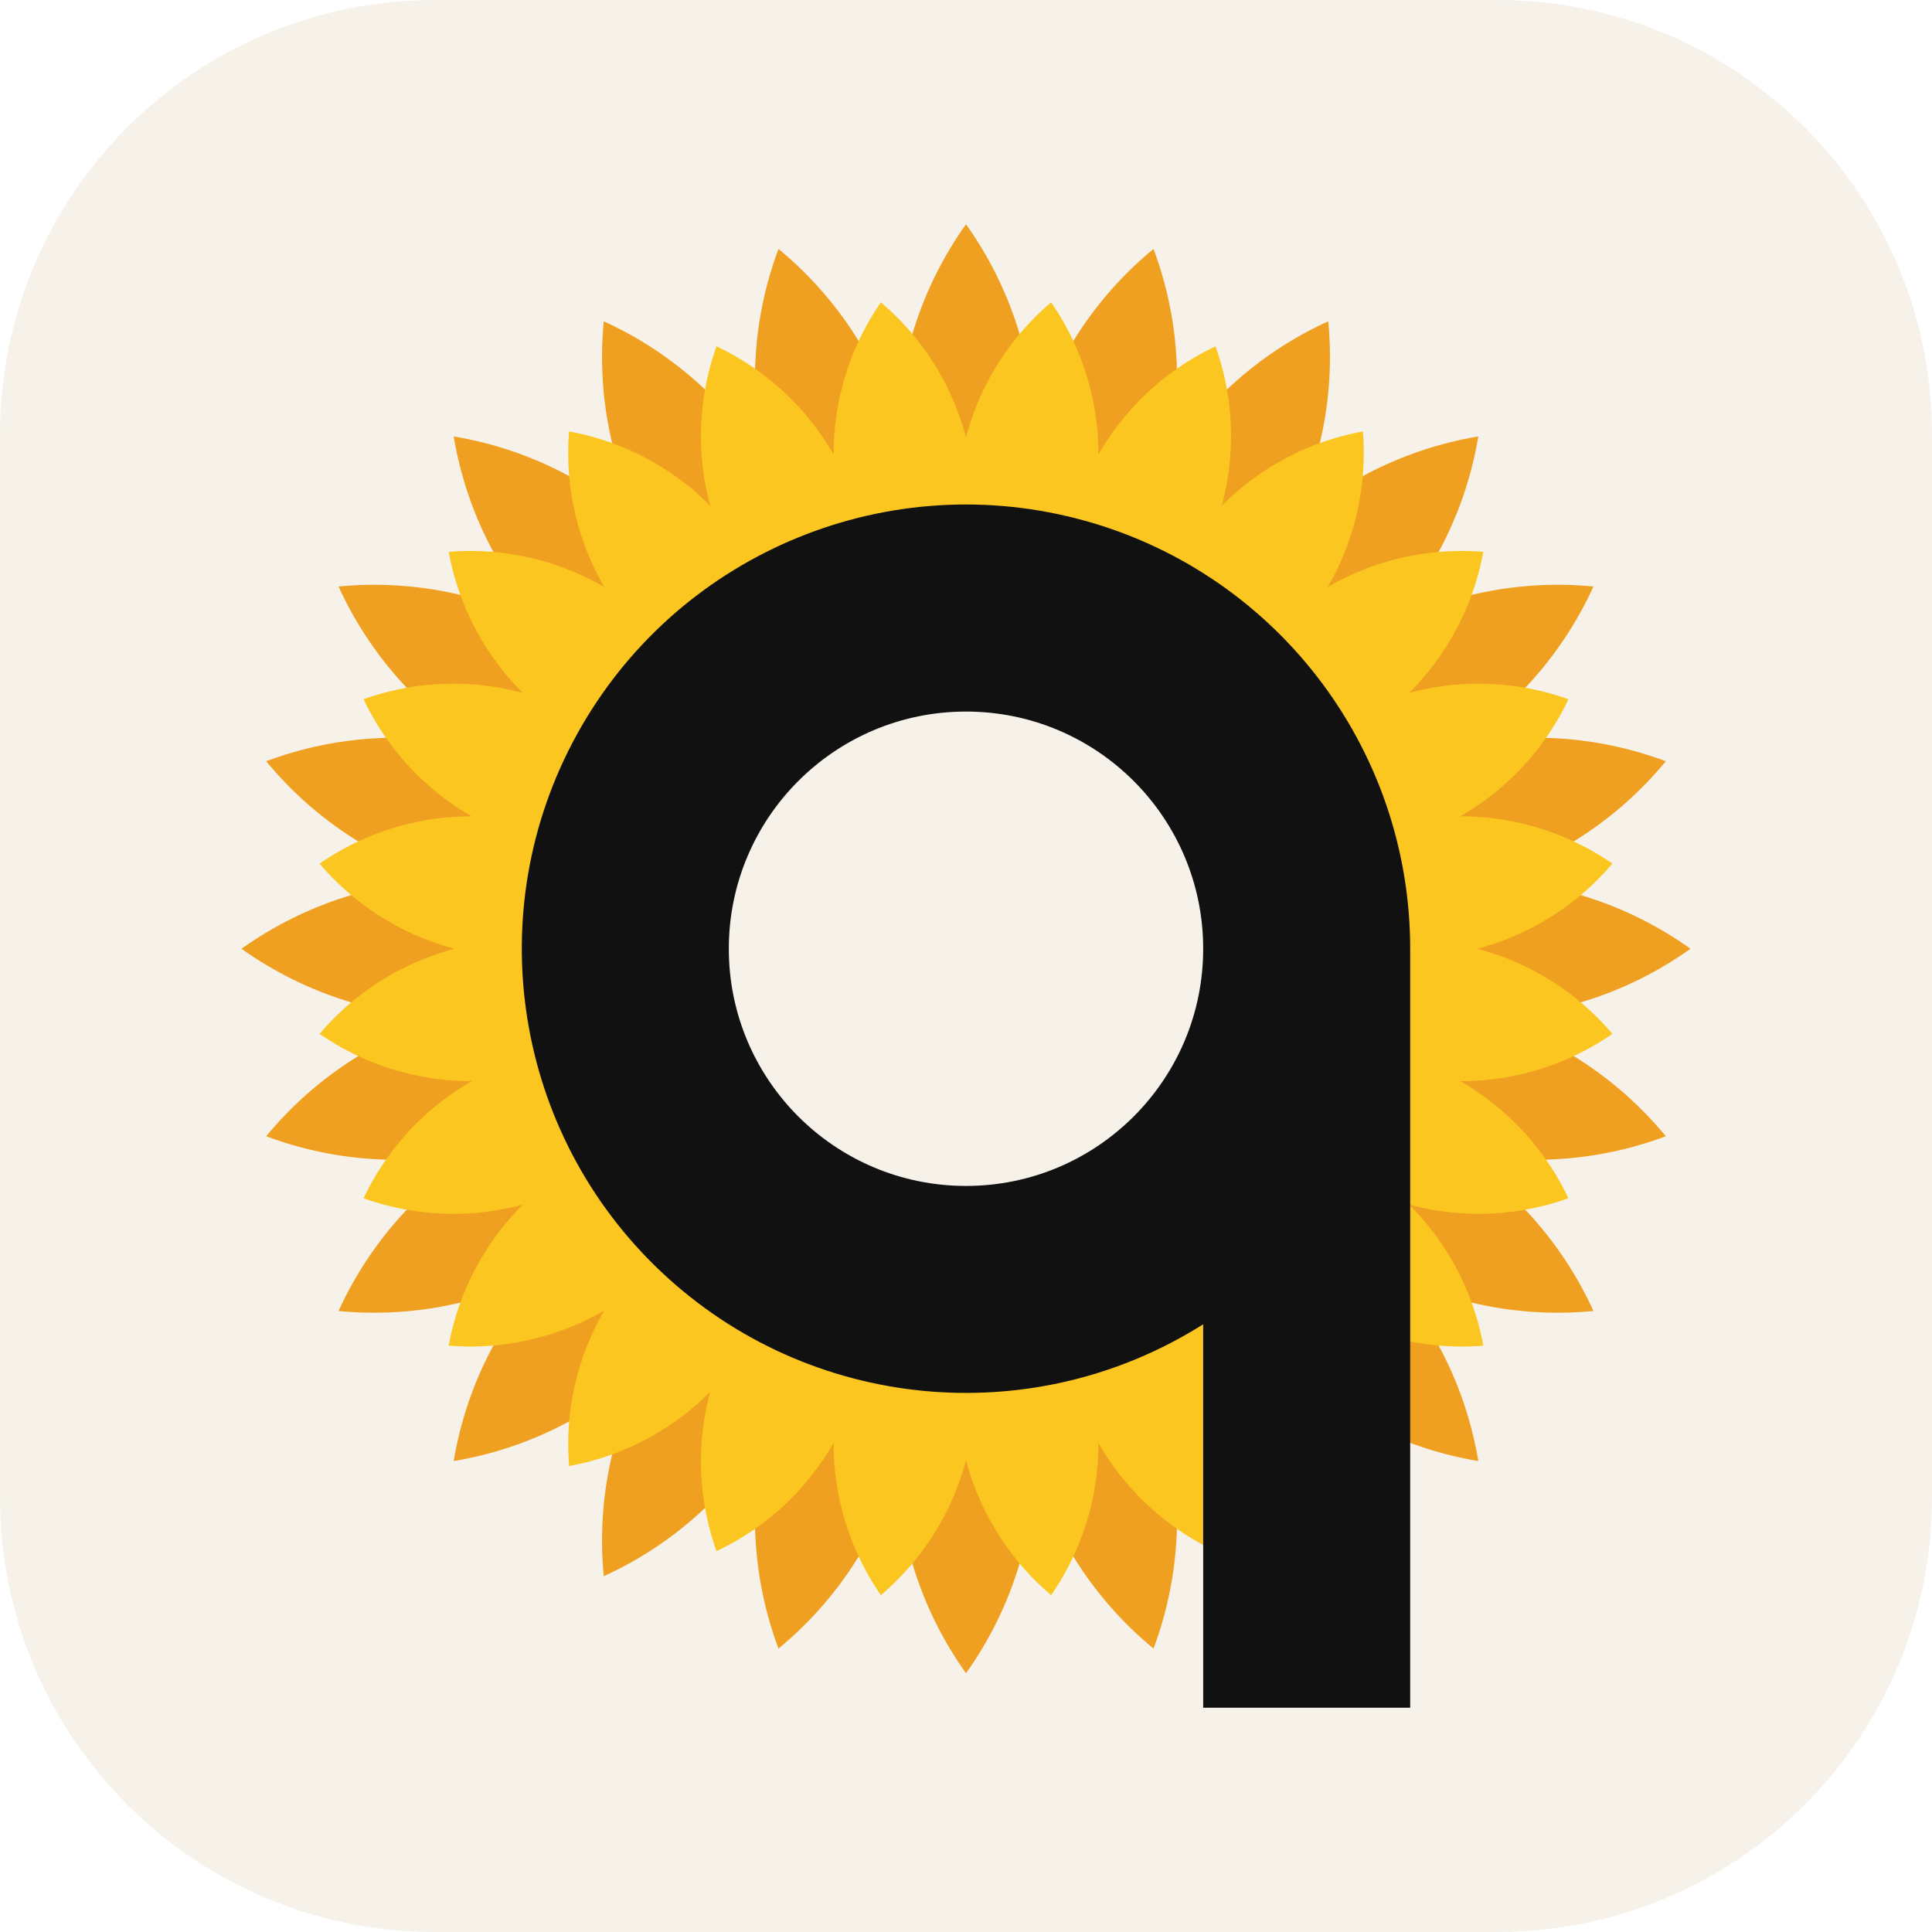
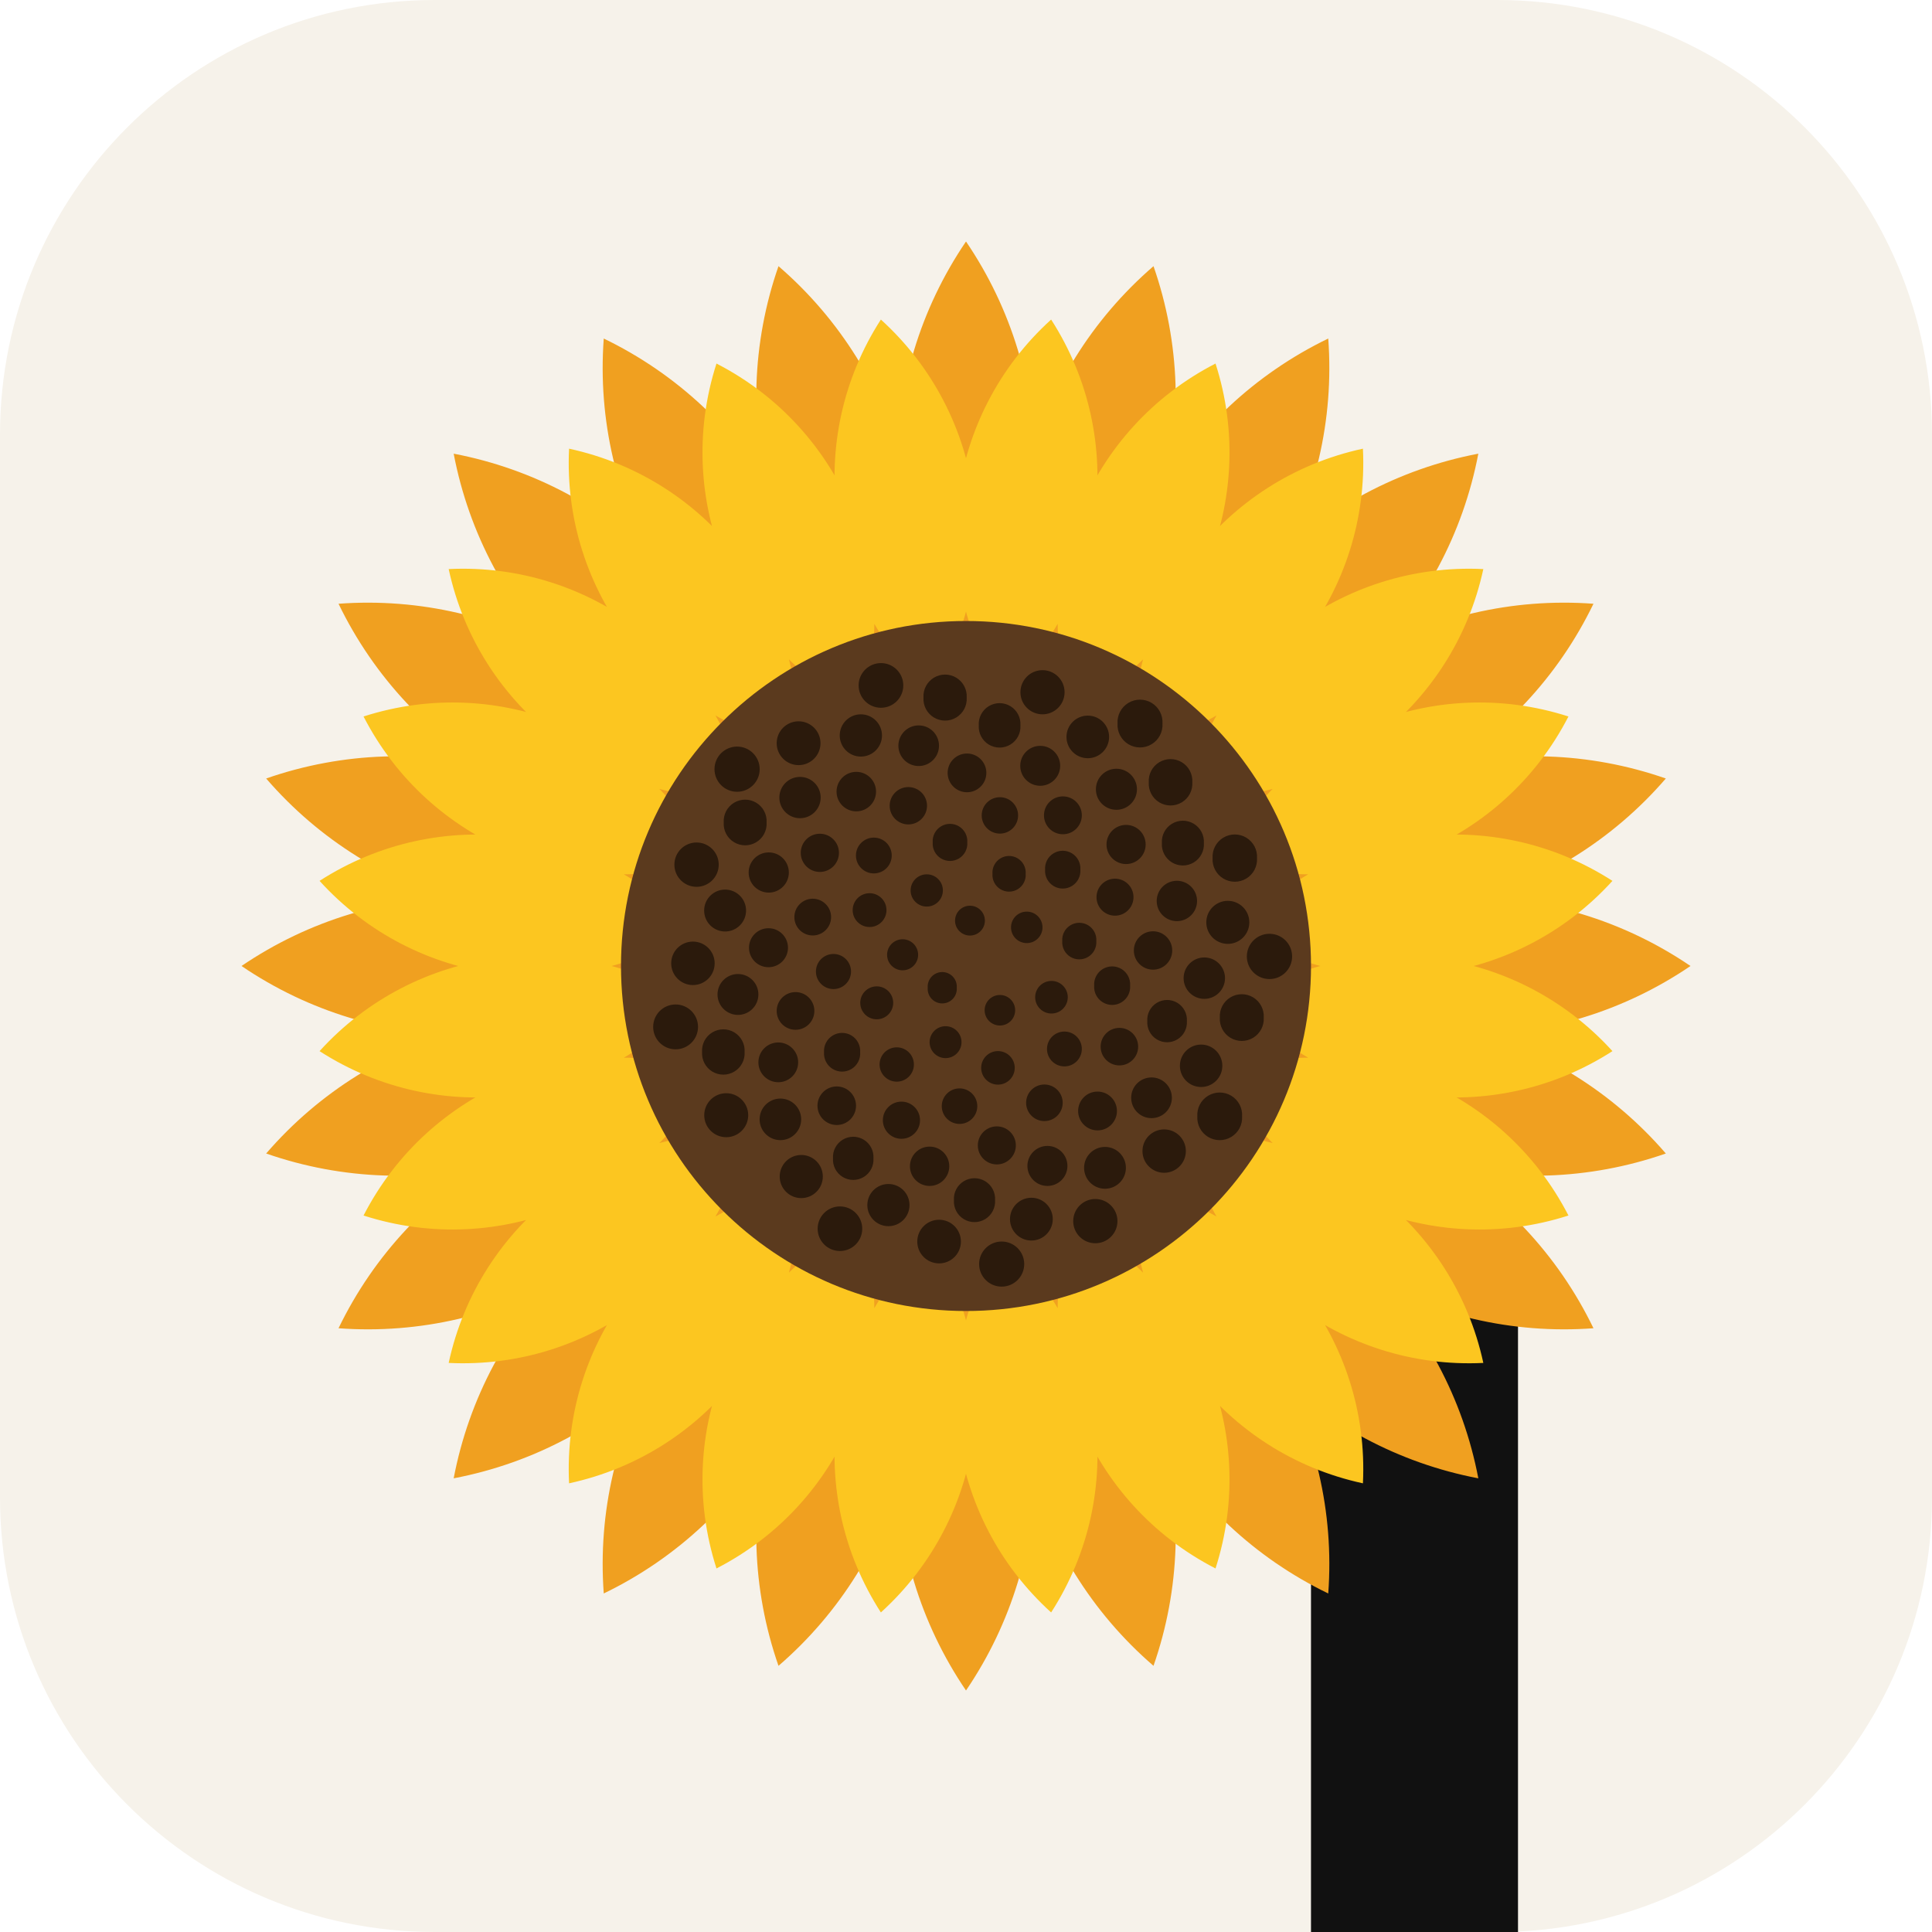
- <svg xmlns="http://www.w3.org/2000/svg" viewBox="0.00 -160.00 224.00 224.00" width="512" height="512">
-   <g transform="translate(60.50,0)">
-     <rect id="box" x="-60.5" y="-160" width="224" height="224" rx="50.4" fill="#f6f2ea" />
-     <g id="petals-back" fill="#f0a020">
-       <path d="M51.5,-16A43.06,43.06 0 0 1 51.5,34A43.06,43.06 0 0 1 51.5,-16ZM42.7,-17.16A43.06,43.06 0 0 1 29.76,31.14A43.06,43.06 0 0 1 42.7,-17.16ZM34.5,-20.56A43.06,43.06 0 0 1 9.5,22.75A43.06,43.06 0 0 1 34.5,-20.56ZM27.46,-25.96A43.06,43.06 0 0 1 -7.9,9.4A43.06,43.06 0 0 1 27.46,-25.96ZM22.06,-33A43.06,43.06 0 0 1 -21.25,-8A43.06,43.06 0 0 1 22.06,-33ZM18.66,-41.2A43.06,43.06 0 0 1 -29.64,-28.26A43.06,43.06 0 0 1 18.66,-41.2ZM17.5,-50A43.06,43.06 0 0 1 -32.5,-50A43.06,43.06 0 0 1 17.5,-50ZM18.66,-58.8A43.06,43.06 0 0 1 -29.64,-71.74A43.06,43.06 0 0 1 18.66,-58.8ZM22.06,-67A43.06,43.06 0 0 1 -21.25,-92A43.06,43.06 0 0 1 22.06,-67ZM27.46,-74.04A43.06,43.06 0 0 1 -7.9,-109.4A43.06,43.06 0 0 1 27.46,-74.04ZM34.5,-79.44A43.06,43.06 0 0 1 9.5,-122.75A43.06,43.06 0 0 1 34.5,-79.44ZM42.7,-82.84A43.06,43.06 0 0 1 29.76,-131.14A43.06,43.06 0 0 1 42.7,-82.84ZM51.5,-84A43.06,43.06 0 0 1 51.5,-134A43.06,43.06 0 0 1 51.5,-84ZM60.3,-82.84A43.06,43.06 0 0 1 73.24,-131.14A43.06,43.06 0 0 1 60.3,-82.84ZM68.5,-79.44A43.06,43.06 0 0 1 93.5,-122.75A43.06,43.06 0 0 1 68.5,-79.44ZM75.54,-74.04A43.06,43.06 0 0 1 110.9,-109.4A43.06,43.06 0 0 1 75.54,-74.04ZM80.94,-67A43.06,43.06 0 0 1 124.25,-92A43.06,43.06 0 0 1 80.94,-67ZM84.34,-58.8A43.06,43.06 0 0 1 132.64,-71.74A43.06,43.06 0 0 1 84.34,-58.8ZM85.5,-50A43.06,43.06 0 0 1 135.5,-50A43.06,43.06 0 0 1 85.5,-50ZM84.34,-41.2A43.06,43.06 0 0 1 132.64,-28.26A43.06,43.06 0 0 1 84.34,-41.2ZM80.94,-33A43.06,43.06 0 0 1 124.25,-8A43.06,43.06 0 0 1 80.94,-33ZM75.54,-25.96A43.06,43.06 0 0 1 110.9,9.4A43.06,43.06 0 0 1 75.54,-25.96ZM68.5,-20.56A43.06,43.06 0 0 1 93.5,22.75A43.06,43.06 0 0 1 68.5,-20.56ZM60.3,-17.16A43.06,43.06 0 0 1 73.24,31.14A43.06,43.06 0 0 1 60.3,-17.16Z" />
-     </g>
-     <g id="petals-front" fill="#fcc620">
-       <path d="M47.06,-16.29A31.04,31.04 0 0 1 41.63,24.95A31.04,31.04 0 0 1 47.06,-16.29ZM38.49,-18.59A31.04,31.04 0 0 1 22.57,19.85A31.04,31.04 0 0 1 38.49,-18.59ZM30.8,-23.03A31.04,31.04 0 0 1 5.48,9.98A31.04,31.04 0 0 1 30.8,-23.03ZM24.53,-29.3A31.04,31.04 0 0 1 -8.48,-3.98A31.04,31.04 0 0 1 24.53,-29.3ZM20.09,-36.99A31.04,31.04 0 0 1 -18.35,-21.07A31.04,31.04 0 0 1 20.09,-36.99ZM17.79,-45.56A31.04,31.04 0 0 1 -23.45,-40.13A31.04,31.04 0 0 1 17.79,-45.56ZM17.79,-54.44A31.04,31.04 0 0 1 -23.45,-59.87A31.04,31.04 0 0 1 17.79,-54.44ZM20.09,-63.01A31.04,31.04 0 0 1 -18.35,-78.93A31.04,31.04 0 0 1 20.09,-63.01ZM24.53,-70.7A31.04,31.04 0 0 1 -8.48,-96.02A31.04,31.04 0 0 1 24.53,-70.7ZM30.8,-76.97A31.04,31.04 0 0 1 5.48,-109.98A31.04,31.04 0 0 1 30.8,-76.97ZM38.49,-81.41A31.04,31.04 0 0 1 22.57,-119.85A31.04,31.04 0 0 1 38.49,-81.41ZM47.06,-83.71A31.04,31.04 0 0 1 41.63,-124.95A31.04,31.04 0 0 1 47.06,-83.71ZM55.94,-83.71A31.04,31.04 0 0 1 61.37,-124.95A31.04,31.04 0 0 1 55.94,-83.71ZM64.51,-81.41A31.04,31.04 0 0 1 80.43,-119.85A31.04,31.04 0 0 1 64.51,-81.41ZM72.2,-76.97A31.04,31.04 0 0 1 97.52,-109.98A31.04,31.04 0 0 1 72.2,-76.97ZM78.47,-70.7A31.04,31.04 0 0 1 111.48,-96.02A31.04,31.04 0 0 1 78.47,-70.7ZM82.91,-63.01A31.04,31.04 0 0 1 121.35,-78.93A31.04,31.04 0 0 1 82.91,-63.01ZM85.21,-54.44A31.04,31.04 0 0 1 126.45,-59.87A31.04,31.04 0 0 1 85.21,-54.44ZM85.21,-45.56A31.04,31.04 0 0 1 126.45,-40.13A31.04,31.04 0 0 1 85.21,-45.56ZM82.91,-36.99A31.04,31.04 0 0 1 121.35,-21.07A31.04,31.04 0 0 1 82.91,-36.99ZM78.47,-29.3A31.04,31.04 0 0 1 111.48,-3.98A31.04,31.04 0 0 1 78.47,-29.3ZM72.2,-23.03A31.04,31.04 0 0 1 97.52,9.98A31.04,31.04 0 0 1 72.2,-23.03ZM64.51,-18.59A31.04,31.04 0 0 1 80.43,19.85A31.04,31.04 0 0 1 64.51,-18.59ZM55.94,-16.29A31.04,31.04 0 0 1 61.37,24.95A31.04,31.04 0 0 1 55.94,-16.29Z" />
-     </g>
-     <g id="q" fill="#111111">
-       <path d="M103,-50A51.5,51.5 0 1 0 79,-6.46L79,38L103,38ZM24,-50A27.5,27.5 0 0 1 79,-50A27.5,27.5 0 0 1 24,-50Z" />
-     </g>
-   </g>
+ <svg xmlns="http://www.w3.org/2000/svg" viewBox="0 0 224 224" width="512" height="512">
+   <rect id="box" width="224" height="224" rx="50.4" fill="#f6f2ea" />
+   <path id="stem" fill="#111111" d="M152,112L176,112L176,224L152,224Z" />
+   <path id="petals-back" fill="#f0a020" d="M112,144A46.25,46.25 0 0 1 112,196A46.25,46.25 0 0 1 112,144ZM103.72,142.91A46.25,46.25 0 0 1 90.26,193.14A46.25,46.25 0 0 1 103.72,142.91ZM96,139.71A46.25,46.25 0 0 1 70,184.75A46.25,46.25 0 0 1 96,139.71ZM89.37,134.63A46.25,46.25 0 0 1 52.6,171.4A46.25,46.25 0 0 1 89.37,134.63ZM84.29,128A46.25,46.25 0 0 1 39.25,154A46.25,46.25 0 0 1 84.29,128ZM81.09,120.28A46.25,46.25 0 0 1 30.86,133.74A46.25,46.25 0 0 1 81.09,120.28ZM80,112A46.25,46.25 0 0 1 28,112A46.25,46.25 0 0 1 80,112ZM81.09,103.72A46.25,46.25 0 0 1 30.86,90.26A46.25,46.25 0 0 1 81.09,103.72ZM84.29,96A46.25,46.25 0 0 1 39.25,70A46.25,46.25 0 0 1 84.29,96ZM89.37,89.37A46.25,46.25 0 0 1 52.6,52.6A46.25,46.25 0 0 1 89.37,89.37ZM96,84.29A46.25,46.25 0 0 1 70,39.25A46.25,46.25 0 0 1 96,84.29ZM103.72,81.09A46.25,46.25 0 0 1 90.26,30.86A46.25,46.25 0 0 1 103.72,81.09ZM112,80A46.25,46.25 0 0 1 112,28A46.25,46.25 0 0 1 112,80ZM120.28,81.09A46.25,46.25 0 0 1 133.74,30.86A46.25,46.25 0 0 1 120.28,81.09ZM128,84.29A46.25,46.25 0 0 1 154,39.25A46.25,46.25 0 0 1 128,84.29ZM134.63,89.37A46.25,46.25 0 0 1 171.4,52.6A46.25,46.25 0 0 1 134.63,89.37ZM139.71,96A46.25,46.25 0 0 1 184.75,70A46.25,46.25 0 0 1 139.71,96ZM142.91,103.72A46.25,46.25 0 0 1 193.14,90.26A46.25,46.25 0 0 1 142.91,103.72ZM144,112A46.25,46.25 0 0 1 196,112A46.25,46.25 0 0 1 144,112ZM142.91,120.28A46.25,46.25 0 0 1 193.14,133.74A46.25,46.25 0 0 1 142.91,120.28ZM139.71,128A46.25,46.25 0 0 1 184.75,154A46.25,46.25 0 0 1 139.71,128ZM134.63,134.63A46.25,46.25 0 0 1 171.4,171.4A46.25,46.25 0 0 1 134.63,134.63ZM128,139.71A46.25,46.25 0 0 1 154,184.75A46.25,46.25 0 0 1 128,139.71ZM120.28,142.91A46.25,46.25 0 0 1 133.74,193.14A46.25,46.25 0 0 1 120.28,142.91Z" />
+   <path id="petals-front" fill="#fcc620" d="M107.82,143.73A33.7,33.7 0 0 1 102.13,186.95A33.7,33.7 0 0 1 107.82,143.73ZM99.75,141.56A33.7,33.7 0 0 1 83.07,181.85A33.7,33.7 0 0 1 99.75,141.56ZM92.52,137.39A33.7,33.7 0 0 1 65.98,171.98A33.7,33.7 0 0 1 92.52,137.39ZM86.61,131.48A33.7,33.7 0 0 1 52.02,158.02A33.7,33.7 0 0 1 86.61,131.48ZM82.44,124.25A33.7,33.7 0 0 1 42.15,140.93A33.7,33.7 0 0 1 82.44,124.25ZM80.27,116.18A33.7,33.7 0 0 1 37.05,121.87A33.7,33.7 0 0 1 80.27,116.18ZM80.27,107.82A33.7,33.7 0 0 1 37.05,102.13A33.7,33.7 0 0 1 80.27,107.82ZM82.44,99.75A33.7,33.7 0 0 1 42.15,83.07A33.7,33.7 0 0 1 82.44,99.75ZM86.61,92.52A33.7,33.7 0 0 1 52.02,65.98A33.7,33.7 0 0 1 86.61,92.52ZM92.52,86.61A33.7,33.7 0 0 1 65.98,52.02A33.7,33.7 0 0 1 92.52,86.61ZM99.75,82.44A33.7,33.7 0 0 1 83.07,42.15A33.7,33.7 0 0 1 99.75,82.44ZM107.82,80.27A33.7,33.7 0 0 1 102.13,37.05A33.7,33.7 0 0 1 107.82,80.27ZM116.18,80.27A33.7,33.7 0 0 1 121.87,37.05A33.7,33.7 0 0 1 116.18,80.27ZM124.25,82.44A33.7,33.7 0 0 1 140.93,42.15A33.7,33.7 0 0 1 124.25,82.44ZM131.48,86.61A33.7,33.7 0 0 1 158.02,52.02A33.7,33.7 0 0 1 131.48,86.61ZM137.39,92.52A33.7,33.7 0 0 1 171.98,65.98A33.7,33.7 0 0 1 137.39,92.52ZM141.56,99.75A33.7,33.7 0 0 1 181.85,83.07A33.7,33.7 0 0 1 141.56,99.75ZM143.73,107.82A33.7,33.7 0 0 1 186.95,102.13A33.7,33.7 0 0 1 143.73,107.82ZM143.73,116.18A33.7,33.7 0 0 1 186.95,121.87A33.7,33.7 0 0 1 143.73,116.18ZM141.56,124.25A33.7,33.7 0 0 1 181.85,140.93A33.7,33.7 0 0 1 141.56,124.25ZM137.39,131.48A33.7,33.7 0 0 1 171.98,158.02A33.7,33.7 0 0 1 137.39,131.48ZM131.48,137.39A33.7,33.7 0 0 1 158.02,171.98A33.7,33.7 0 0 1 131.48,137.39ZM124.25,141.56A33.7,33.7 0 0 1 140.93,181.85A33.7,33.7 0 0 1 124.25,141.56ZM116.18,143.73A33.7,33.7 0 0 1 121.87,186.95A33.7,33.7 0 0 1 116.18,143.73Z" />
+   <path id="core" fill="#5b3a1e" d="M72,112A40,40 0 1 0 152,112A40,40 0 1 0 72,112Z" />
+   <path id="seeds" fill="#2b1a0c" d="M107.56,114.52a1.69,1.69 0 1 0 3.37,0a1.69,1.69 0 1 0 -3.37,0zM110.73,106.74a1.73,1.73 0 1 0 3.46,0a1.73,1.73 0 1 0 -3.46,0zM114.16,117.13a1.77,1.77 0 1 0 3.54,0a1.77,1.77 0 1 0 -3.54,0zM102.85,110.7a1.8,1.8 0 1 0 3.6,0a1.8,1.8 0 1 0 -3.6,0zM117.22,107.52a1.82,1.82 0 1 0 3.65,0a1.82,1.82 0 1 0 -3.65,0zM107.78,120.83a1.85,1.85 0 1 0 3.7,0a1.85,1.85 0 1 0 -3.7,0zM105.58,103.24a1.87,1.87 0 1 0 3.74,0a1.87,1.87 0 1 0 -3.74,0zM120.02,115.62a1.89,1.89 0 1 0 3.78,0a1.89,1.89 0 1 0 -3.78,0zM99.74,116.27a1.91,1.91 0 1 0 3.82,0a1.91,1.91 0 1 0 -3.82,0zM115.07,101.31a1.93,1.93 0 1 0 3.85,0a1.93,1.93 0 1 0 -3.85,0zM113.76,123.81a1.94,1.94 0 1 0 3.89,0a1.94,1.94 0 1 0 -3.89,0zM98.86,105.52a1.96,1.96 0 1 0 3.92,0a1.96,1.96 0 1 0 -3.92,0zM123.16,109.11a1.98,1.98 0 1 0 3.95,0a1.98,1.98 0 1 0 -3.95,0zM101.98,123.42a1.99,1.99 0 1 0 3.98,0a1.99,1.99 0 1 0 -3.98,0zM108.14,97.67a2.01,2.01 0 1 0 4.01,0a2.01,2.01 0 1 0 -4.01,0zM121.39,121.62a2.02,2.02 0 1 0 4.04,0a2.02,2.02 0 1 0 -4.04,0zM94.6,112.64a2.03,2.03 0 1 0 4.07,0a2.03,2.03 0 1 0 -4.07,0zM121.17,100.83a2.05,2.05 0 1 0 4.09,0a2.05,2.05 0 1 0 -4.09,0zM109.19,128.25a2.06,2.06 0 1 0 4.12,0a2.06,2.06 0 1 0 -4.12,0zM99.24,99.19a2.07,2.07 0 1 0 4.15,0a2.07,2.07 0 1 0 -4.15,0zM126.86,114.28a2.09,2.09 0 1 0 4.17,0a2.09,2.09 0 1 0 -4.17,0zM95.54,122a2.1,2.1 0 1 0 4.19,0a2.1,2.1 0 1 0 -4.19,0zM113.82,94.54a2.11,2.11 0 1 0 4.22,0a2.11,2.11 0 1 0 -4.22,0zM118.97,127.86a2.12,2.12 0 1 0 4.24,0a2.12,2.12 0 1 0 -4.24,0zM92.1,106.33a2.13,2.13 0 1 0 4.26,0a2.13,2.13 0 1 0 -4.26,0zM127.13,104.02a2.14,2.14 0 1 0 4.29,0a2.14,2.14 0 1 0 -4.29,0zM102.36,129.88a2.15,2.15 0 1 0 4.31,0a2.15,2.15 0 1 0 -4.31,0zM103.15,93.42a2.16,2.16 0 1 0 4.33,0a2.16,2.16 0 1 0 -4.33,0zM127.61,121.35a2.17,2.17 0 1 0 4.35,0a2.17,2.17 0 1 0 -4.35,0zM90.05,117.21a2.18,2.18 0 1 0 4.37,0a2.18,2.18 0 1 0 -4.37,0zM121.04,94.53a2.19,2.19 0 1 0 4.39,0a2.19,2.19 0 1 0 -4.39,0zM113.37,132.8a2.2,2.2 0 1 0 4.41,0a2.2,2.2 0 1 0 -4.41,0zM92.84,98.88a2.21,2.21 0 1 0 4.43,0a2.21,2.21 0 1 0 -4.43,0zM131.46,110.2a2.22,2.22 0 1 0 4.45,0a2.22,2.22 0 1 0 -4.45,0zM94.78,128.2a2.23,2.23 0 1 0 4.47,0a2.23,2.23 0 1 0 -4.47,0zM109.87,89.61a2.24,2.24 0 1 0 4.49,0a2.24,2.24 0 1 0 -4.49,0zM125,128.81a2.25,2.25 0 1 0 4.5,0a2.25,2.25 0 1 0 -4.5,0zM86.84,109.88a2.26,2.26 0 1 0 4.52,0a2.26,2.26 0 1 0 -4.52,0zM128.29,97.91a2.27,2.27 0 1 0 4.54,0a2.27,2.27 0 1 0 -4.54,0zM105.5,135.22a2.28,2.28 0 1 0 4.56,0a2.28,2.28 0 1 0 -4.56,0zM96.99,91.78a2.29,2.29 0 1 0 4.58,0a2.29,2.29 0 1 0 -4.58,0zM133.02,118.39a2.3,2.3 0 1 0 4.59,0a2.3,2.3 0 1 0 -4.59,0zM87.93,123.17a2.3,2.3 0 1 0 4.61,0a2.3,2.3 0 1 0 -4.61,0zM118.29,88.79a2.31,2.31 0 1 0 4.63,0a2.31,2.31 0 1 0 -4.63,0zM119.12,135.18a2.32,2.32 0 1 0 4.64,0a2.32,2.32 0 1 0 -4.64,0zM86.8,101.16a2.33,2.33 0 1 0 4.66,0a2.33,2.33 0 1 0 -4.66,0zM134.11,104.46a2.34,2.34 0 1 0 4.68,0a2.34,2.34 0 1 0 -4.68,0zM96.58,134.3a2.35,2.35 0 1 0 4.69,0a2.35,2.35 0 1 0 -4.69,0zM104.16,86.46a2.35,2.35 0 1 0 4.71,0a2.35,2.35 0 1 0 -4.71,0zM131.15,127.28a2.36,2.36 0 1 0 4.72,0a2.36,2.36 0 1 0 -4.72,0zM83.19,115.3a2.37,2.37 0 1 0 4.74,0a2.37,2.37 0 1 0 -4.74,0zM127.06,91.51a2.38,2.38 0 1 0 4.76,0a2.38,2.38 0 1 0 -4.76,0zM110.6,139.15a2.39,2.39 0 1 0 4.77,0a2.39,2.39 0 1 0 -4.77,0zM90.36,92.47a2.39,2.39 0 1 0 4.79,0a2.39,2.39 0 1 0 -4.79,0zM137.23,113.41a2.4,2.4 0 1 0 4.8,0a2.4,2.4 0 1 0 -4.8,0zM88.07,129.78a2.41,2.41 0 1 0 4.82,0a2.41,2.41 0 1 0 -4.82,0zM113.48,84.1a2.42,2.42 0 1 0 4.83,0a2.42,2.42 0 1 0 -4.83,0zM125.69,135.4a2.42,2.42 0 1 0 4.85,0a2.42,2.42 0 1 0 -4.85,0zM81.64,105.57a2.43,2.43 0 1 0 4.86,0a2.43,2.43 0 1 0 -4.86,0zM134.71,97.75a2.44,2.44 0 1 0 4.87,0a2.44,2.44 0 1 0 -4.87,0zM100.56,139.72a2.44,2.44 0 1 0 4.89,0a2.44,2.44 0 1 0 -4.89,0zM97.36,85.27a2.45,2.45 0 1 0 4.9,0a2.45,2.45 0 1 0 -4.9,0zM136.8,123.57a2.46,2.46 0 1 0 4.92,0a2.46,2.46 0 1 0 -4.92,0zM81.4,121.97a2.47,2.47 0 1 0 4.93,0a2.47,2.47 0 1 0 -4.93,0zM123.65,85.44a2.47,2.47 0 1 0 4.94,0a2.47,2.47 0 1 0 -4.94,0zM117.1,141.35a2.48,2.48 0 1 0 4.96,0a2.48,2.48 0 1 0 -4.96,0zM83.91,95.36a2.49,2.49 0 1 0 4.97,0a2.49,2.49 0 1 0 -4.97,0zM139.86,106.94a2.49,2.49 0 1 0 4.99,0a2.49,2.49 0 1 0 -4.99,0zM90.4,136.41a2.5,2.5 0 1 0 5,0a2.5,2.5 0 1 0 -5,0zM107.07,80.88a2.51,2.51 0 1 0 5.01,0a2.51,2.51 0 1 0 -5.01,0zM132.46,133.46a2.51,2.51 0 1 0 5.03,0a2.51,2.51 0 1 0 -5.03,0zM77.82,111.69a2.52,2.52 0 1 0 5.04,0a2.52,2.52 0 1 0 -5.04,0zM133.19,90.7a2.53,2.53 0 1 0 5.05,0a2.53,2.53 0 1 0 -5.05,0zM106.35,143.95a2.53,2.53 0 1 0 5.06,0a2.53,2.53 0 1 0 -5.06,0zM90.05,86.17a2.54,2.54 0 1 0 5.08,0a2.54,2.54 0 1 0 -5.08,0zM141.43,117.98a2.55,2.55 0 1 0 5.09,0a2.55,2.55 0 1 0 -5.09,0zM81.65,129.3a2.55,2.55 0 1 0 5.1,0a2.55,2.55 0 1 0 -5.1,0zM118.31,80.26a2.56,2.56 0 1 0 5.12,0a2.56,2.56 0 1 0 -5.12,0zM124.43,141.58a2.56,2.56 0 1 0 5.13,0a2.56,2.56 0 1 0 -5.13,0zM78.19,100.25a2.57,2.57 0 1 0 5.14,0a2.57,2.57 0 1 0 -5.14,0zM140.59,99.49a2.58,2.58 0 1 0 5.15,0a2.58,2.58 0 1 0 -5.15,0zM94.8,142.46a2.58,2.58 0 1 0 5.17,0a2.58,2.58 0 1 0 -5.17,0zM99.55,79.47a2.59,2.59 0 1 0 5.18,0a2.59,2.59 0 1 0 -5.18,0zM138.82,129.43a2.6,2.6 0 1 0 5.19,0a2.6,2.6 0 1 0 -5.19,0zM75.73,119.06a2.6,2.6 0 1 0 5.2,0a2.6,2.6 0 1 0 -5.2,0zM129.57,83.89a2.61,2.61 0 1 0 5.21,0a2.61,2.61 0 1 0 -5.21,0zM113.52,146.56a2.61,2.61 0 1 0 5.23,0a2.61,2.61 0 1 0 -5.23,0zM82.84,89.18a2.62,2.62 0 1 0 5.24,0a2.62,2.62 0 1 0 -5.24,0zM144.56,110.89a2.62,2.62 0 1 0 5.25,0a2.62,2.62 0 1 0 -5.25,0z" />
</svg>
